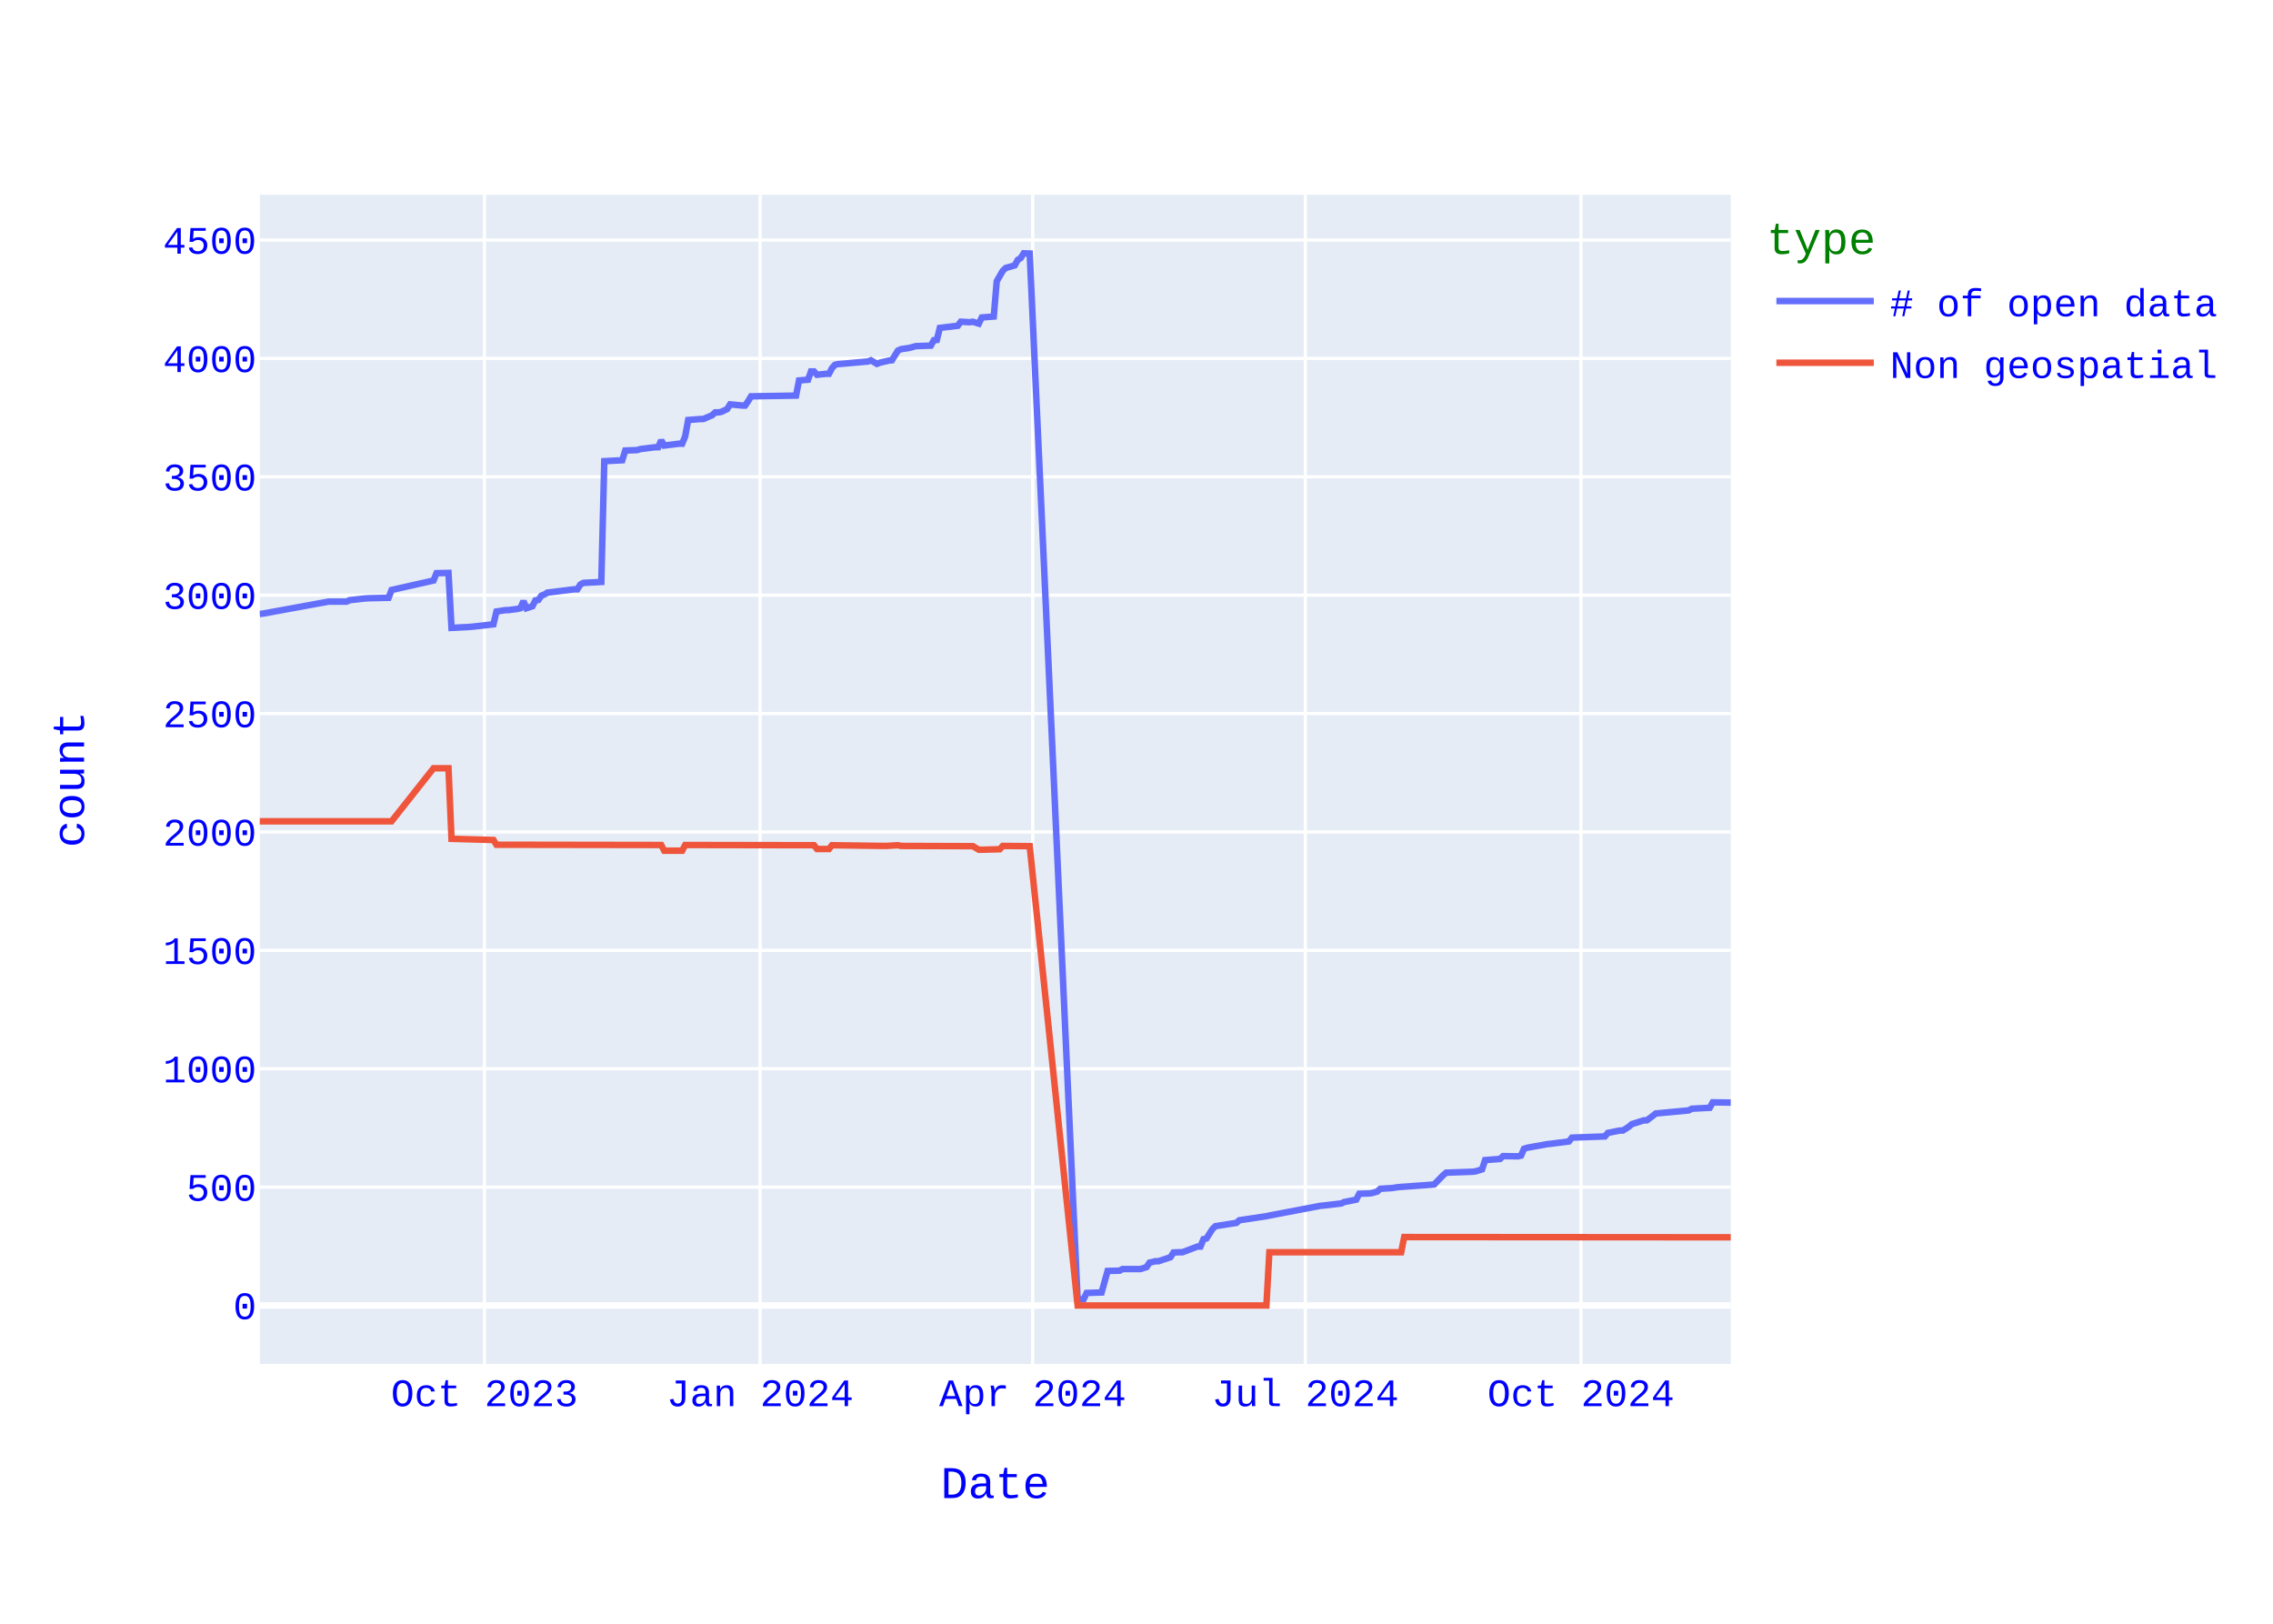
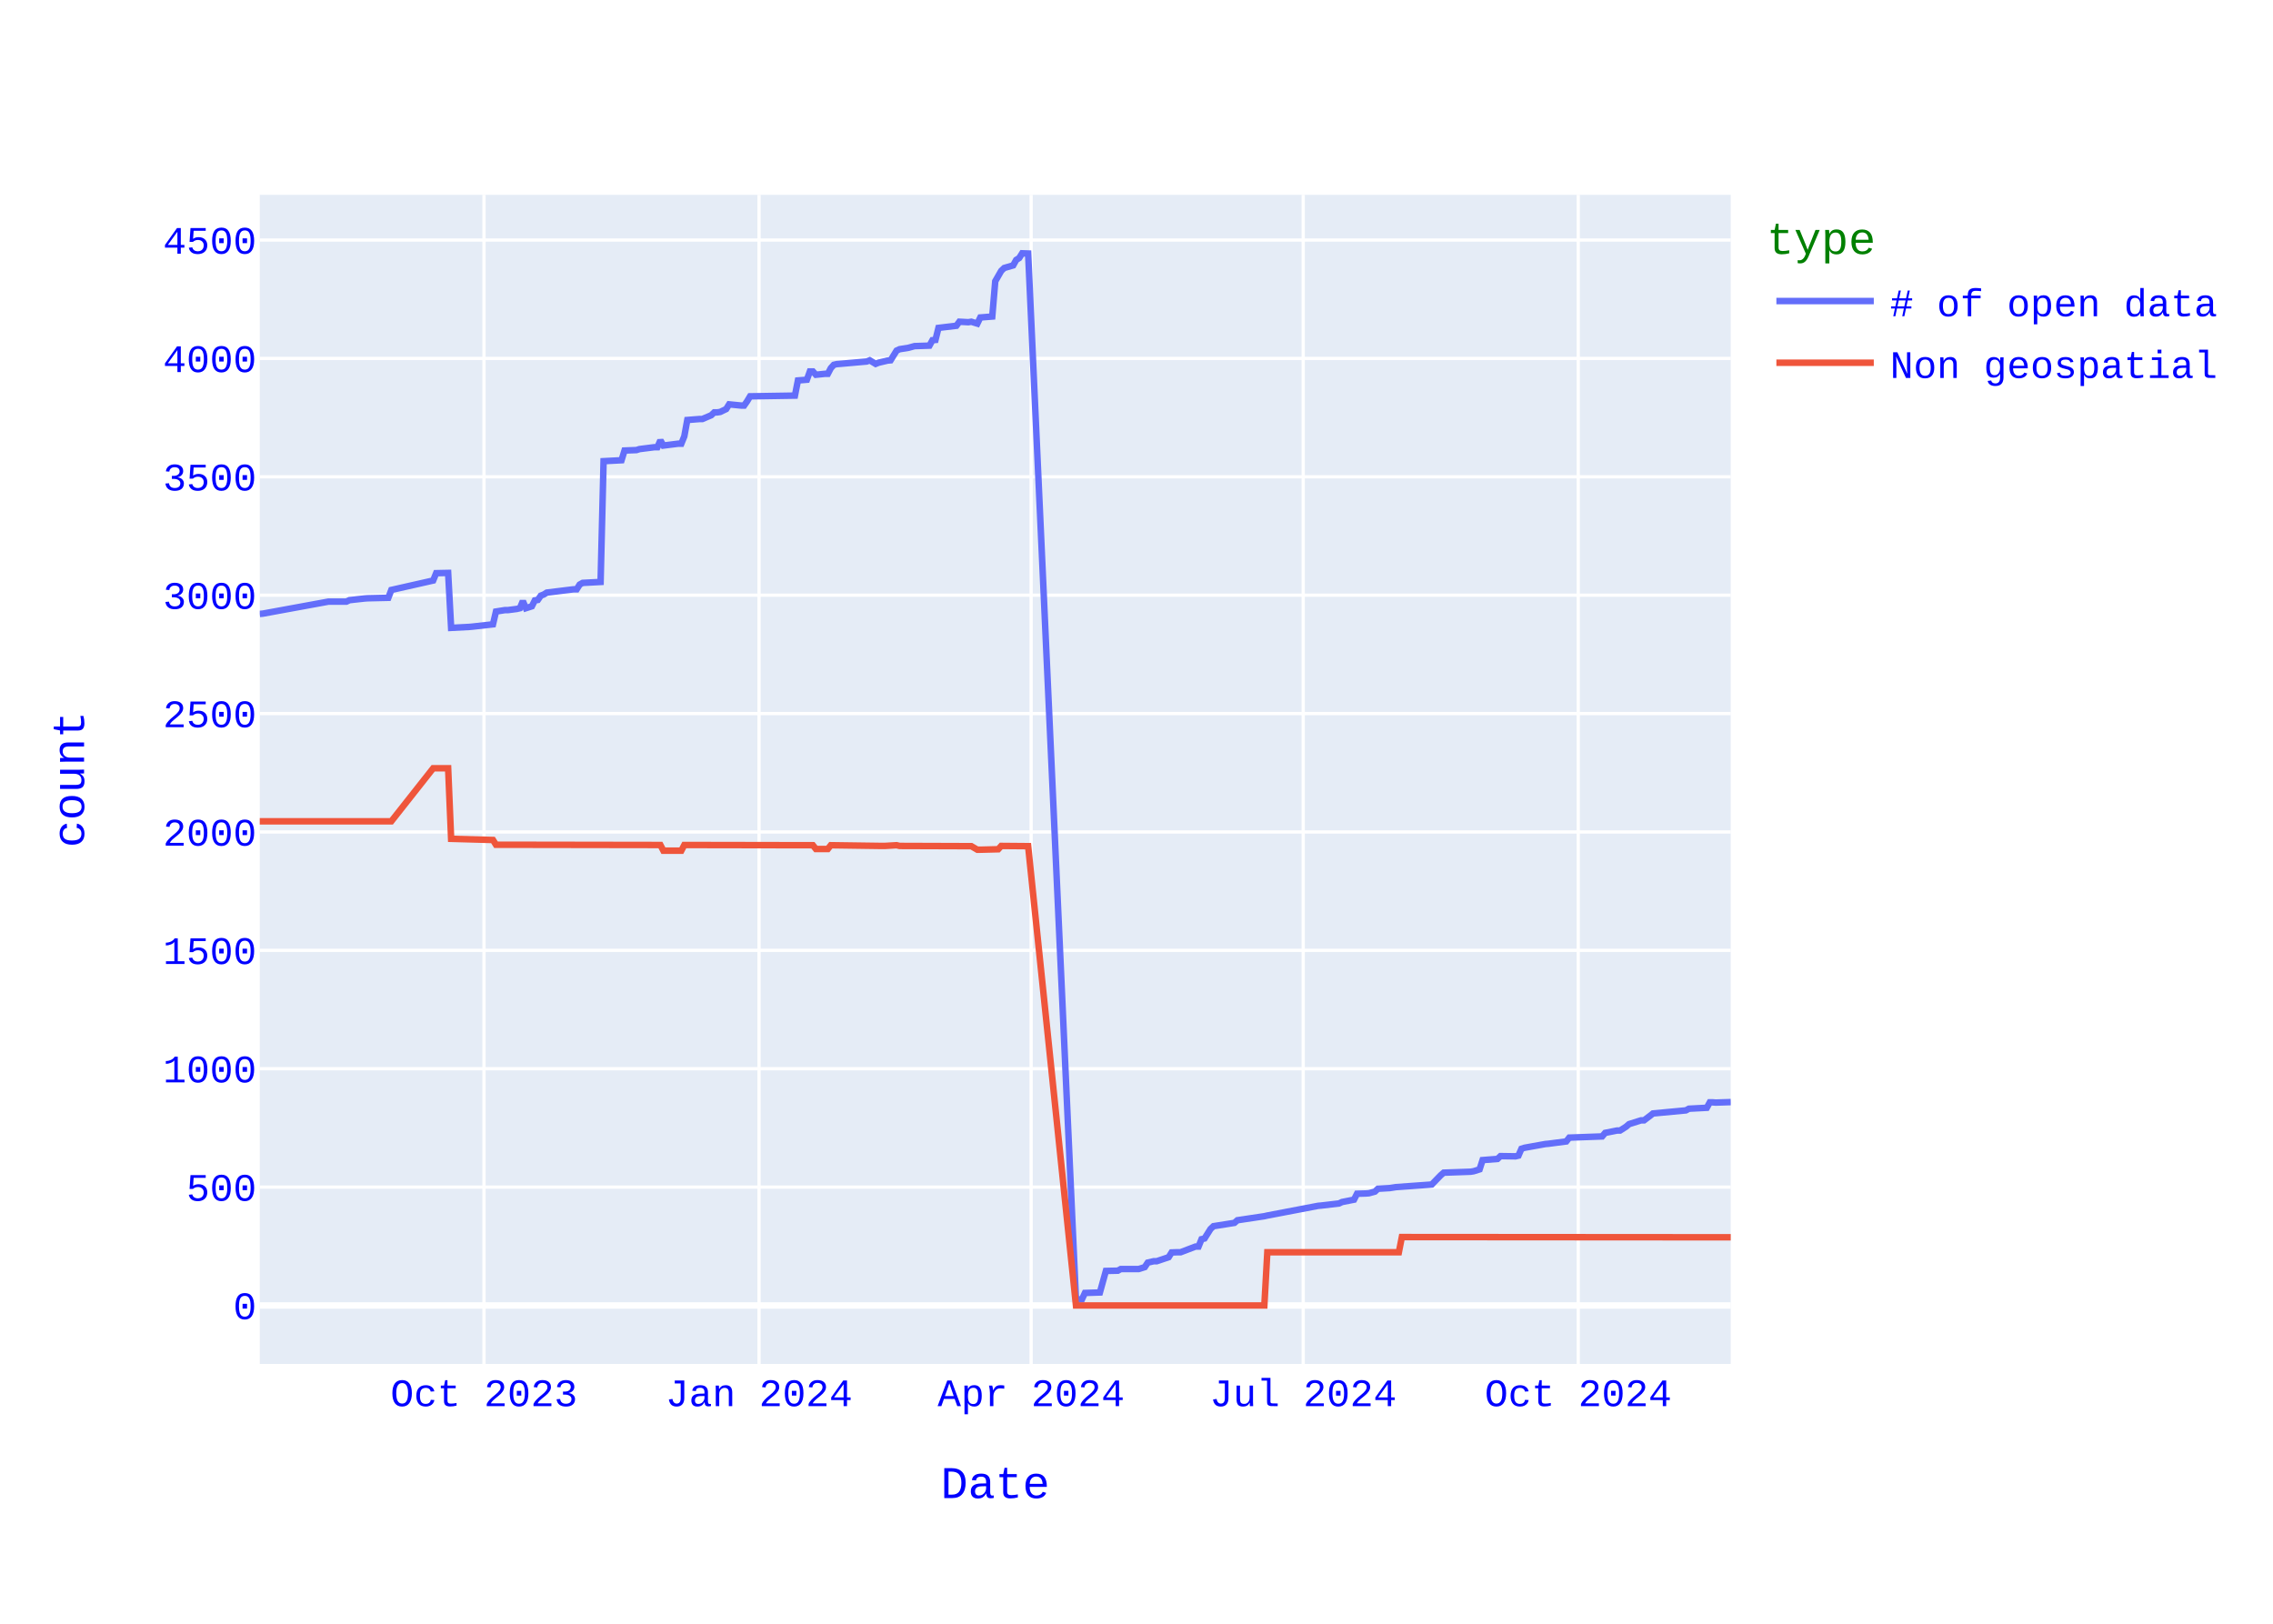
<svg xmlns="http://www.w3.org/2000/svg" class="main-svg" width="700" height="500" style="" viewBox="0 0 700 500">
  <rect x="0" y="0" width="700" height="500" style="fill: rgb(255, 255, 255); fill-opacity: 1;" />
-   <defs id="defs-b1dbf5">
+   <defs id="defs-37cebb">
    <g class="clips">
-       <clipPath id="clipb1dbf5xyplot" class="plotclip">
+       <clipPath id="clip37cebbxyplot" class="plotclip">
        <rect width="453" height="360" />
      </clipPath>
-       <clipPath class="axesclip" id="clipb1dbf5x">
+       <clipPath class="axesclip" id="clip37cebbx">
        <rect x="80" y="0" width="453" height="500" />
      </clipPath>
-       <clipPath class="axesclip" id="clipb1dbf5y">
+       <clipPath class="axesclip" id="clip37cebby">
        <rect x="0" y="60" width="700" height="360" />
      </clipPath>
-       <clipPath class="axesclip" id="clipb1dbf5xy">
+       <clipPath class="axesclip" id="clip37cebbxy">
        <rect x="80" y="60" width="453" height="360" />
      </clipPath>
    </g>
    <g class="gradients" />
    <g class="patterns" />
  </defs>
  <g class="bglayer">
    <rect class="bg" x="80" y="60" width="453" height="360" style="fill: rgb(229, 236, 246); fill-opacity: 1; stroke-width: 0;" />
  </g>
  <g class="layer-below">
    <g class="imagelayer" />
    <g class="shapelayer" />
  </g>
  <g class="cartesianlayer">
    <g class="subplot xy">
      <g class="layer-subplot">
        <g class="shapelayer" />
        <g class="imagelayer" />
      </g>
      <g class="minor-gridlayer">
        <g class="x" />
        <g class="y" />
      </g>
      <g class="gridlayer">
        <g class="x">
-           <path class="xgrid crisp" transform="translate(149.2,0)" d="M0,60v360" style="stroke: rgb(255, 255, 255); stroke-opacity: 1; stroke-width: 1px;" />
-           <path class="xgrid crisp" transform="translate(234.08,0)" d="M0,60v360" style="stroke: rgb(255, 255, 255); stroke-opacity: 1; stroke-width: 1px;" />
-           <path class="xgrid crisp" transform="translate(318.03,0)" d="M0,60v360" style="stroke: rgb(255, 255, 255); stroke-opacity: 1; stroke-width: 1px;" />
-           <path class="xgrid crisp" transform="translate(401.99,0)" d="M0,60v360" style="stroke: rgb(255, 255, 255); stroke-opacity: 1; stroke-width: 1px;" />
-           <path class="xgrid crisp" transform="translate(486.87,0)" d="M0,60v360" style="stroke: rgb(255, 255, 255); stroke-opacity: 1; stroke-width: 1px;" />
+           <path class="xgrid crisp" transform="translate(149.05,0)" d="M0,60v360" style="stroke: rgb(255, 255, 255); stroke-opacity: 1; stroke-width: 1px;" />
+           <path class="xgrid crisp" transform="translate(233.76,0)" d="M0,60v360" style="stroke: rgb(255, 255, 255); stroke-opacity: 1; stroke-width: 1px;" />
+           <path class="xgrid crisp" transform="translate(317.55,0)" d="M0,60v360" style="stroke: rgb(255, 255, 255); stroke-opacity: 1; stroke-width: 1px;" />
+           <path class="xgrid crisp" transform="translate(401.34,0)" d="M0,60v360" style="stroke: rgb(255, 255, 255); stroke-opacity: 1; stroke-width: 1px;" />
+           <path class="xgrid crisp" transform="translate(486.04,0)" d="M0,60v360" style="stroke: rgb(255, 255, 255); stroke-opacity: 1; stroke-width: 1px;" />
        </g>
        <g class="y">
          <path class="ygrid crisp" transform="translate(0,365.55)" d="M80,0h453" style="stroke: rgb(255, 255, 255); stroke-opacity: 1; stroke-width: 1px;" />
          <path class="ygrid crisp" transform="translate(0,329.09)" d="M80,0h453" style="stroke: rgb(255, 255, 255); stroke-opacity: 1; stroke-width: 1px;" />
          <path class="ygrid crisp" transform="translate(0,292.64)" d="M80,0h453" style="stroke: rgb(255, 255, 255); stroke-opacity: 1; stroke-width: 1px;" />
          <path class="ygrid crisp" transform="translate(0,256.19)" d="M80,0h453" style="stroke: rgb(255, 255, 255); stroke-opacity: 1; stroke-width: 1px;" />
          <path class="ygrid crisp" transform="translate(0,219.73)" d="M80,0h453" style="stroke: rgb(255, 255, 255); stroke-opacity: 1; stroke-width: 1px;" />
          <path class="ygrid crisp" transform="translate(0,183.28)" d="M80,0h453" style="stroke: rgb(255, 255, 255); stroke-opacity: 1; stroke-width: 1px;" />
          <path class="ygrid crisp" transform="translate(0,146.82)" d="M80,0h453" style="stroke: rgb(255, 255, 255); stroke-opacity: 1; stroke-width: 1px;" />
          <path class="ygrid crisp" transform="translate(0,110.37)" d="M80,0h453" style="stroke: rgb(255, 255, 255); stroke-opacity: 1; stroke-width: 1px;" />
          <path class="ygrid crisp" transform="translate(0,73.92)" d="M80,0h453" style="stroke: rgb(255, 255, 255); stroke-opacity: 1; stroke-width: 1px;" />
        </g>
      </g>
      <g class="zerolinelayer">
        <path class="yzl zl crisp" transform="translate(0,402)" d="M80,0h453" style="stroke: rgb(255, 255, 255); stroke-opacity: 1; stroke-width: 2px;" />
      </g>
      <path class="xlines-below" />
      <path class="ylines-below" />
      <g class="overlines-below" />
      <g class="xaxislayer-below" />
      <g class="yaxislayer-below" />
      <g class="overaxes-below" />
-       <g class="plot" transform="translate(80,60)" clip-path="url(#clipb1dbf5xyplot)">
+       <g class="plot" transform="translate(80,60)" clip-path="url(#clip37cebbxyplot)">
        <g class="scatterlayer mlayer">
-           <g class="trace scatter trace9c4671" style="stroke-miterlimit: 2; opacity: 1;">
+           <g class="trace scatter tracef20f4d" style="stroke-miterlimit: 2; opacity: 1;">
            <g class="fills" />
            <g class="errorbars" />
            <g class="lines">
-               <path class="js-line" d="M453,279.52L447.46,279.45L446.54,281.12L441.01,281.41L440.08,281.92L429.93,282.87L429.01,283.6L427.17,284.99L426.24,284.99L422.55,286.15L421.63,286.95L419.79,288.12L418.86,288.12L415.17,288.85L414.25,289.94L404.1,290.31L403.18,291.48L397.64,292.2L396.72,292.28L390.26,293.44L389.34,293.74L388.42,295.85L387.49,296.07L382.88,296L381.96,296.87L377.35,297.23L376.42,300.08L374.58,300.66L373.66,300.81L365.35,301.1L364.43,301.9L361.66,304.74L360.74,304.82L350.59,305.55L348.75,305.84L345.05,306.06L344.13,306.93L342.29,307.44L341.36,307.51L338.6,307.59L337.67,309.41L333.98,310.14L333.06,310.58L327.53,311.23L326.6,311.31L310.92,314.3L310,314.51L301.69,315.75L300.77,316.56L294.31,317.58L293.39,318.45L291.54,321.37L290.62,321.59L289.7,323.85L288.78,323.85L284.16,325.6L283.24,325.6L281.4,325.67L280.47,327.13L276.78,328.37L275.86,328.37L274.01,328.8L273.09,330.19L271.25,330.77L270.32,330.77L265.71,330.77L264.79,331.28L261.1,331.36L259.25,337.99L254.64,338.14L253.72,340.1L251.87,340.18L237.11,18.07L235.26,18L234.34,19.46L233.42,20.04L232.5,21.72L229.73,22.52L228.81,23.4L226.96,26.6L226.04,37.47L222.35,37.76L221.43,39.65L219.58,39.07L218.66,39.22L215.89,39.07L214.97,40.31L209.43,40.97L208.51,44.68L207.59,44.76L206.66,46.43L202.05,46.58L200.21,47.09L197.44,47.53L196.52,47.96L194.67,50.95L193.75,51.03L190.98,51.68L190.06,52.05L188.21,50.95L187.29,51.32L178.99,52.05L178.06,52.12L177.14,52.34L176.22,53.36L175.3,55.11L174.37,55.11L171.6,55.4L170.68,54.38L169.76,54.38L168.84,56.93L166.07,57.15L165.15,61.82L151.31,62.04L150.38,63.57L149.46,64.88L148.54,64.88L144.85,64.51L143.93,65.97L142.08,66.85L141.16,66.99L140.24,66.99L139.31,67.87L136.55,69.04L135.62,69.04L131.93,69.33L131.01,74.36L130.09,76.62L129.16,76.62L124.55,77.2L123.63,75.6L122.71,77.71L121.78,77.71L117.17,78.29L116.25,78.59L112.56,78.73L111.64,81.72L106.1,82.01L105.18,119.2L99.64,119.49L98.72,120L97.8,121.46L96.87,121.46L88.57,122.48L87.65,123.06L86.73,123.42L85.8,124.74L84.88,124.88L83.96,126.7L82.11,127.29L81.19,125.1L80.27,127.29L79.34,127.51L76.58,127.87L75.65,127.87L72.89,128.31L71.96,132.25L65.51,132.97L64.58,133.05L59.05,133.34L58.12,116.42L54.43,116.5L53.51,118.76L40.59,121.67L39.67,124.08L33.21,124.23L32.29,124.3L27.68,124.81L26.76,125.25L21.22,125.25L0.92,128.96L0,129.04" style="vector-effect: none; fill: none; stroke: rgb(99, 110, 250); stroke-opacity: 1; stroke-width: 2px; opacity: 1;" />
+               <path class="js-line" d="M453,279.37L448.4,279.52L447.48,279.45L446.55,279.45L445.63,281.12L440.11,281.41L439.19,281.92L429.06,282.87L428.14,283.6L426.3,284.99L425.38,284.99L421.7,286.15L420.77,286.95L418.93,288.12L418.01,288.12L414.33,288.85L413.41,289.94L403.28,290.31L402.36,291.48L396.84,292.2L395.91,292.28L389.47,293.44L388.55,293.74L387.63,295.85L386.71,296.07L382.1,296L381.18,296.87L376.58,297.23L375.66,300.08L373.82,300.66L372.9,300.81L364.61,301.1L363.69,301.9L360.93,304.74L360.01,304.82L349.88,305.55L348.04,305.84L344.35,306.06L343.43,306.93L341.59,307.44L340.67,307.51L337.91,307.59L336.99,309.41L333.3,310.14L332.38,310.58L326.86,311.23L325.94,311.31L310.29,314.3L309.37,314.51L301.08,315.75L300.16,316.56L293.71,317.58L292.79,318.45L290.95,321.37L290.03,321.59L289.11,323.85L288.19,323.85L283.59,325.6L282.66,325.6L280.82,325.67L279.9,327.13L276.22,328.37L275.3,328.37L273.46,328.8L272.54,330.19L270.7,330.77L269.77,330.77L265.17,330.77L264.25,331.28L260.57,331.36L258.73,337.99L254.12,338.14L253.2,340.1L251.36,340.18L236.63,18.07L234.79,18L233.87,19.46L232.95,20.04L232.02,21.72L229.26,22.52L228.34,23.4L226.5,26.6L225.58,37.47L221.9,37.76L220.98,39.65L219.13,39.07L218.21,39.22L215.45,39.07L214.53,40.31L209.01,40.97L208.09,44.68L207.16,44.76L206.24,46.43L201.64,46.58L199.8,47.09L197.04,47.53L196.12,47.96L194.27,50.95L193.35,51.03L190.59,51.68L189.67,52.05L187.83,50.95L186.91,51.32L178.62,52.05L177.7,52.12L176.78,52.34L175.86,53.36L174.94,55.11L174.02,55.11L171.26,55.4L170.34,54.38L169.41,54.38L168.49,56.93L165.73,57.15L164.81,61.82L151,62.04L150.08,63.57L149.16,64.88L148.24,64.88L144.55,64.51L143.63,65.97L141.79,66.85L140.87,66.99L139.95,66.99L139.03,67.87L136.27,69.04L135.35,69.04L131.66,69.33L130.74,74.36L129.82,76.62L128.9,76.62L124.3,77.2L123.38,75.6L122.46,77.71L121.54,77.71L116.93,78.29L116.01,78.59L112.33,78.73L111.41,81.72L105.88,82.01L104.96,119.2L99.44,119.49L98.52,120L97.6,121.46L96.68,121.46L88.39,122.48L87.47,123.06L86.55,123.42L85.63,124.74L84.71,124.88L83.79,126.7L81.95,127.29L81.02,125.1L80.1,127.29L79.18,127.51L76.42,127.87L75.5,127.87L72.74,128.31L71.82,132.25L65.37,132.97L64.45,133.05L58.93,133.34L58.01,116.42L54.32,116.5L53.4,118.76L40.51,121.67L39.59,124.08L33.15,124.23L32.23,124.3L27.62,124.81L26.7,125.25L21.18,125.25L0.92,128.96L0,129.04" style="vector-effect: none; fill: none; stroke: rgb(99, 110, 250); stroke-opacity: 1; stroke-width: 2px; opacity: 1;" />
            </g>
            <g class="points" />
            <g class="text" />
          </g>
-           <g class="trace scatter trace15659b" style="stroke-miterlimit: 2; opacity: 1;">
+           <g class="trace scatter tracef95bca" style="stroke-miterlimit: 2; opacity: 1;">
            <g class="fills" />
            <g class="errorbars" />
            <g class="lines">
-               <path class="js-line" d="M453,321L352.44,320.93L351.51,325.6L310.92,325.6L310,342L251.87,342L237.11,200.56L228.81,200.49L227.88,201.51L222.35,201.65L221.43,201.65L219.58,200.56L218.66,200.56L197.44,200.49L196.52,200.27L192.82,200.49L191.9,200.49L176.22,200.27L175.3,201.43L171.6,201.43L170.68,200.27L131.01,200.2L130.09,201.95L124.55,201.95L123.63,200.2L72.89,200.12L71.96,198.66L59.05,198.3L58.12,176.57L53.51,176.57L40.59,192.9L0,192.9" style="vector-effect: none; fill: none; stroke: rgb(239, 85, 59); stroke-opacity: 1; stroke-width: 2px; opacity: 1;" />
+               <path class="js-line" d="M453,321L351.72,320.93L350.8,325.6L310.29,325.6L309.37,342L251.36,342L236.63,200.56L228.34,200.49L227.42,201.51L221.9,201.65L220.98,201.65L219.13,200.56L218.21,200.56L197.04,200.49L196.12,200.27L192.43,200.49L191.51,200.49L175.86,200.27L174.94,201.43L171.26,201.43L170.34,200.27L130.74,200.2L129.82,201.95L124.3,201.95L123.38,200.2L72.74,200.12L71.82,198.66L58.93,198.3L58.01,176.57L53.4,176.57L40.51,192.9L0,192.9" style="vector-effect: none; fill: none; stroke: rgb(239, 85, 59); stroke-opacity: 1; stroke-width: 2px; opacity: 1;" />
            </g>
            <g class="points" />
            <g class="text" />
          </g>
        </g>
      </g>
      <g class="overplot" />
      <path class="xlines-above crisp" d="M0,0" style="fill: none;" />
      <path class="ylines-above crisp" d="M0,0" style="fill: none;" />
      <g class="overlines-above" />
      <g class="xaxislayer-above">
        <g class="xtick">
-           <text text-anchor="middle" x="0" y="433" transform="translate(149.2,0)" style="font-family: 'Courier New'; font-size: 12px; fill: rgb(0, 0, 255); fill-opacity: 1; white-space: pre; opacity: 1;">Oct 2023</text>
-         </g>
-         <g class="xtick">
-           <text text-anchor="middle" x="0" y="433" style="font-family: 'Courier New'; font-size: 12px; fill: rgb(0, 0, 255); fill-opacity: 1; white-space: pre; opacity: 1;" transform="translate(234.08,0)">Jan 2024</text>
-         </g>
-         <g class="xtick">
-           <text text-anchor="middle" x="0" y="433" style="font-family: 'Courier New'; font-size: 12px; fill: rgb(0, 0, 255); fill-opacity: 1; white-space: pre; opacity: 1;" transform="translate(318.03,0)">Apr 2024</text>
-         </g>
-         <g class="xtick">
-           <text text-anchor="middle" x="0" y="433" style="font-family: 'Courier New'; font-size: 12px; fill: rgb(0, 0, 255); fill-opacity: 1; white-space: pre; opacity: 1;" transform="translate(401.99,0)">Jul 2024</text>
-         </g>
-         <g class="xtick">
-           <text text-anchor="middle" x="0" y="433" style="font-family: 'Courier New'; font-size: 12px; fill: rgb(0, 0, 255); fill-opacity: 1; white-space: pre; opacity: 1;" transform="translate(486.87,0)">Oct 2024</text>
+           <text text-anchor="middle" x="0" y="433" transform="translate(149.05,0)" style="font-family: 'Courier New'; font-size: 12px; fill: rgb(0, 0, 255); fill-opacity: 1; white-space: pre; opacity: 1;">Oct 2023</text>
+         </g>
+         <g class="xtick">
+           <text text-anchor="middle" x="0" y="433" style="font-family: 'Courier New'; font-size: 12px; fill: rgb(0, 0, 255); fill-opacity: 1; white-space: pre; opacity: 1;" transform="translate(233.76,0)">Jan 2024</text>
+         </g>
+         <g class="xtick">
+           <text text-anchor="middle" x="0" y="433" style="font-family: 'Courier New'; font-size: 12px; fill: rgb(0, 0, 255); fill-opacity: 1; white-space: pre; opacity: 1;" transform="translate(317.55,0)">Apr 2024</text>
+         </g>
+         <g class="xtick">
+           <text text-anchor="middle" x="0" y="433" style="font-family: 'Courier New'; font-size: 12px; fill: rgb(0, 0, 255); fill-opacity: 1; white-space: pre; opacity: 1;" transform="translate(401.34,0)">Jul 2024</text>
+         </g>
+         <g class="xtick">
+           <text text-anchor="middle" x="0" y="433" style="font-family: 'Courier New'; font-size: 12px; fill: rgb(0, 0, 255); fill-opacity: 1; white-space: pre; opacity: 1;" transform="translate(486.04,0)">Oct 2024</text>
        </g>
      </g>
      <g class="yaxislayer-above">
        <g class="ytick">
          <text text-anchor="end" x="79" y="4.2" transform="translate(0,402)" style="font-family: 'Courier New'; font-size: 12px; fill: rgb(0, 0, 255); fill-opacity: 1; white-space: pre; opacity: 1;">0</text>
        </g>
        <g class="ytick">
          <text text-anchor="end" x="79" y="4.2" style="font-family: 'Courier New'; font-size: 12px; fill: rgb(0, 0, 255); fill-opacity: 1; white-space: pre; opacity: 1;" transform="translate(0,365.55)">500</text>
        </g>
        <g class="ytick">
          <text text-anchor="end" x="79" y="4.2" style="font-family: 'Courier New'; font-size: 12px; fill: rgb(0, 0, 255); fill-opacity: 1; white-space: pre; opacity: 1;" transform="translate(0,329.09)">1000</text>
        </g>
        <g class="ytick">
          <text text-anchor="end" x="79" y="4.2" style="font-family: 'Courier New'; font-size: 12px; fill: rgb(0, 0, 255); fill-opacity: 1; white-space: pre; opacity: 1;" transform="translate(0,292.64)">1500</text>
        </g>
        <g class="ytick">
          <text text-anchor="end" x="79" y="4.2" style="font-family: 'Courier New'; font-size: 12px; fill: rgb(0, 0, 255); fill-opacity: 1; white-space: pre; opacity: 1;" transform="translate(0,256.19)">2000</text>
        </g>
        <g class="ytick">
          <text text-anchor="end" x="79" y="4.2" style="font-family: 'Courier New'; font-size: 12px; fill: rgb(0, 0, 255); fill-opacity: 1; white-space: pre; opacity: 1;" transform="translate(0,219.73)">2500</text>
        </g>
        <g class="ytick">
          <text text-anchor="end" x="79" y="4.2" style="font-family: 'Courier New'; font-size: 12px; fill: rgb(0, 0, 255); fill-opacity: 1; white-space: pre; opacity: 1;" transform="translate(0,183.28)">3000</text>
        </g>
        <g class="ytick">
          <text text-anchor="end" x="79" y="4.2" style="font-family: 'Courier New'; font-size: 12px; fill: rgb(0, 0, 255); fill-opacity: 1; white-space: pre; opacity: 1;" transform="translate(0,146.82)">3500</text>
        </g>
        <g class="ytick">
          <text text-anchor="end" x="79" y="4.2" style="font-family: 'Courier New'; font-size: 12px; fill: rgb(0, 0, 255); fill-opacity: 1; white-space: pre; opacity: 1;" transform="translate(0,110.37)">4000</text>
        </g>
        <g class="ytick">
          <text text-anchor="end" x="79" y="4.2" style="font-family: 'Courier New'; font-size: 12px; fill: rgb(0, 0, 255); fill-opacity: 1; white-space: pre; opacity: 1;" transform="translate(0,73.92)">4500</text>
        </g>
      </g>
      <g class="overaxes-above" />
    </g>
  </g>
  <g class="polarlayer" />
  <g class="smithlayer" />
  <g class="ternarylayer" />
  <g class="geolayer" />
  <g class="funnelarealayer" />
  <g class="pielayer" />
  <g class="iciclelayer" />
  <g class="treemaplayer" />
  <g class="sunburstlayer" />
  <g class="glimages" />
-   <defs id="topdefs-b1dbf5">
+   <defs id="topdefs-37cebb">
    <g class="clips" />
-     <clipPath id="legendb1dbf5">
+     <clipPath id="legend37cebb">
      <rect width="146" height="67" x="0" y="0" />
    </clipPath>
  </defs>
  <g class="layer-above">
    <g class="imagelayer" />
    <g class="shapelayer" />
  </g>
  <g class="infolayer">
    <g class="legend" pointer-events="all" transform="translate(542.06,60)">
      <rect class="bg" shape-rendering="crispEdges" style="stroke: rgb(68, 68, 68); stroke-opacity: 1; fill: rgb(255, 255, 255); fill-opacity: 1; stroke-width: 0px;" width="146" height="67" x="0" y="0" />
-       <g class="scrollbox" transform="" clip-path="url(#legendb1dbf5)">
+       <g class="scrollbox" transform="" clip-path="url(#legend37cebb)">
        <text class="legendtitletext" text-anchor="start" x="2" y="18.2" style="font-family: 'Courier New'; font-size: 14px; fill: rgb(0, 128, 0); fill-opacity: 1; white-space: pre;">type</text>
        <g class="groups" transform="">
          <g class="traces" transform="translate(0,32.7)" style="opacity: 1;">
            <text class="legendtext" text-anchor="start" x="40" y="4.68" style="font-family: 'Courier New'; font-size: 12px; fill: rgb(0, 0, 255); fill-opacity: 1; white-space: pre;"># of open data</text>
            <g class="layers" style="opacity: 1;">
              <g class="legendfill" />
              <g class="legendlines">
                <path class="js-line" d="M5,0h30" style="fill: none; stroke: rgb(99, 110, 250); stroke-opacity: 1; stroke-width: 2px;" />
              </g>
              <g class="legendsymbols">
                <g class="legendpoints" />
              </g>
            </g>
            <rect class="legendtoggle" x="0" y="-9.5" width="140.828" height="19" style="fill: rgb(0, 0, 0); fill-opacity: 0;" />
          </g>
        </g>
        <g class="groups" transform="">
          <g class="traces" transform="translate(0,51.7)" style="opacity: 1;">
            <text class="legendtext" text-anchor="start" x="40" y="4.68" style="font-family: 'Courier New'; font-size: 12px; fill: rgb(0, 0, 255); fill-opacity: 1; white-space: pre;">Non geospatial</text>
            <g class="layers" style="opacity: 1;">
              <g class="legendfill" />
              <g class="legendlines">
                <path class="js-line" d="M5,0h30" style="fill: none; stroke: rgb(239, 85, 59); stroke-opacity: 1; stroke-width: 2px;" />
              </g>
              <g class="legendsymbols">
                <g class="legendpoints" />
              </g>
            </g>
            <rect class="legendtoggle" x="0" y="-9.5" width="140.828" height="19" style="fill: rgb(0, 0, 0); fill-opacity: 0;" />
          </g>
        </g>
      </g>
      <rect class="scrollbar" rx="20" ry="3" width="0" height="0" style="fill: rgb(128, 139, 164); fill-opacity: 1;" x="0" y="0" />
    </g>
    <g class="g-gtitle" />
    <g class="g-xtitle">
      <text class="xtitle" x="306.5" y="461.3" text-anchor="middle" style="font-family: 'Courier New'; font-size: 14px; fill: rgb(0, 0, 255); opacity: 1; font-weight: normal; white-space: pre;">Date</text>
    </g>
    <g class="g-ytitle">
      <text class="ytitle" transform="rotate(-90,25.8875,240)" x="25.888" y="240" text-anchor="middle" style="font-family: 'Courier New'; font-size: 14px; fill: rgb(0, 0, 255); opacity: 1; font-weight: normal; white-space: pre;">count</text>
    </g>
  </g>
</svg>
